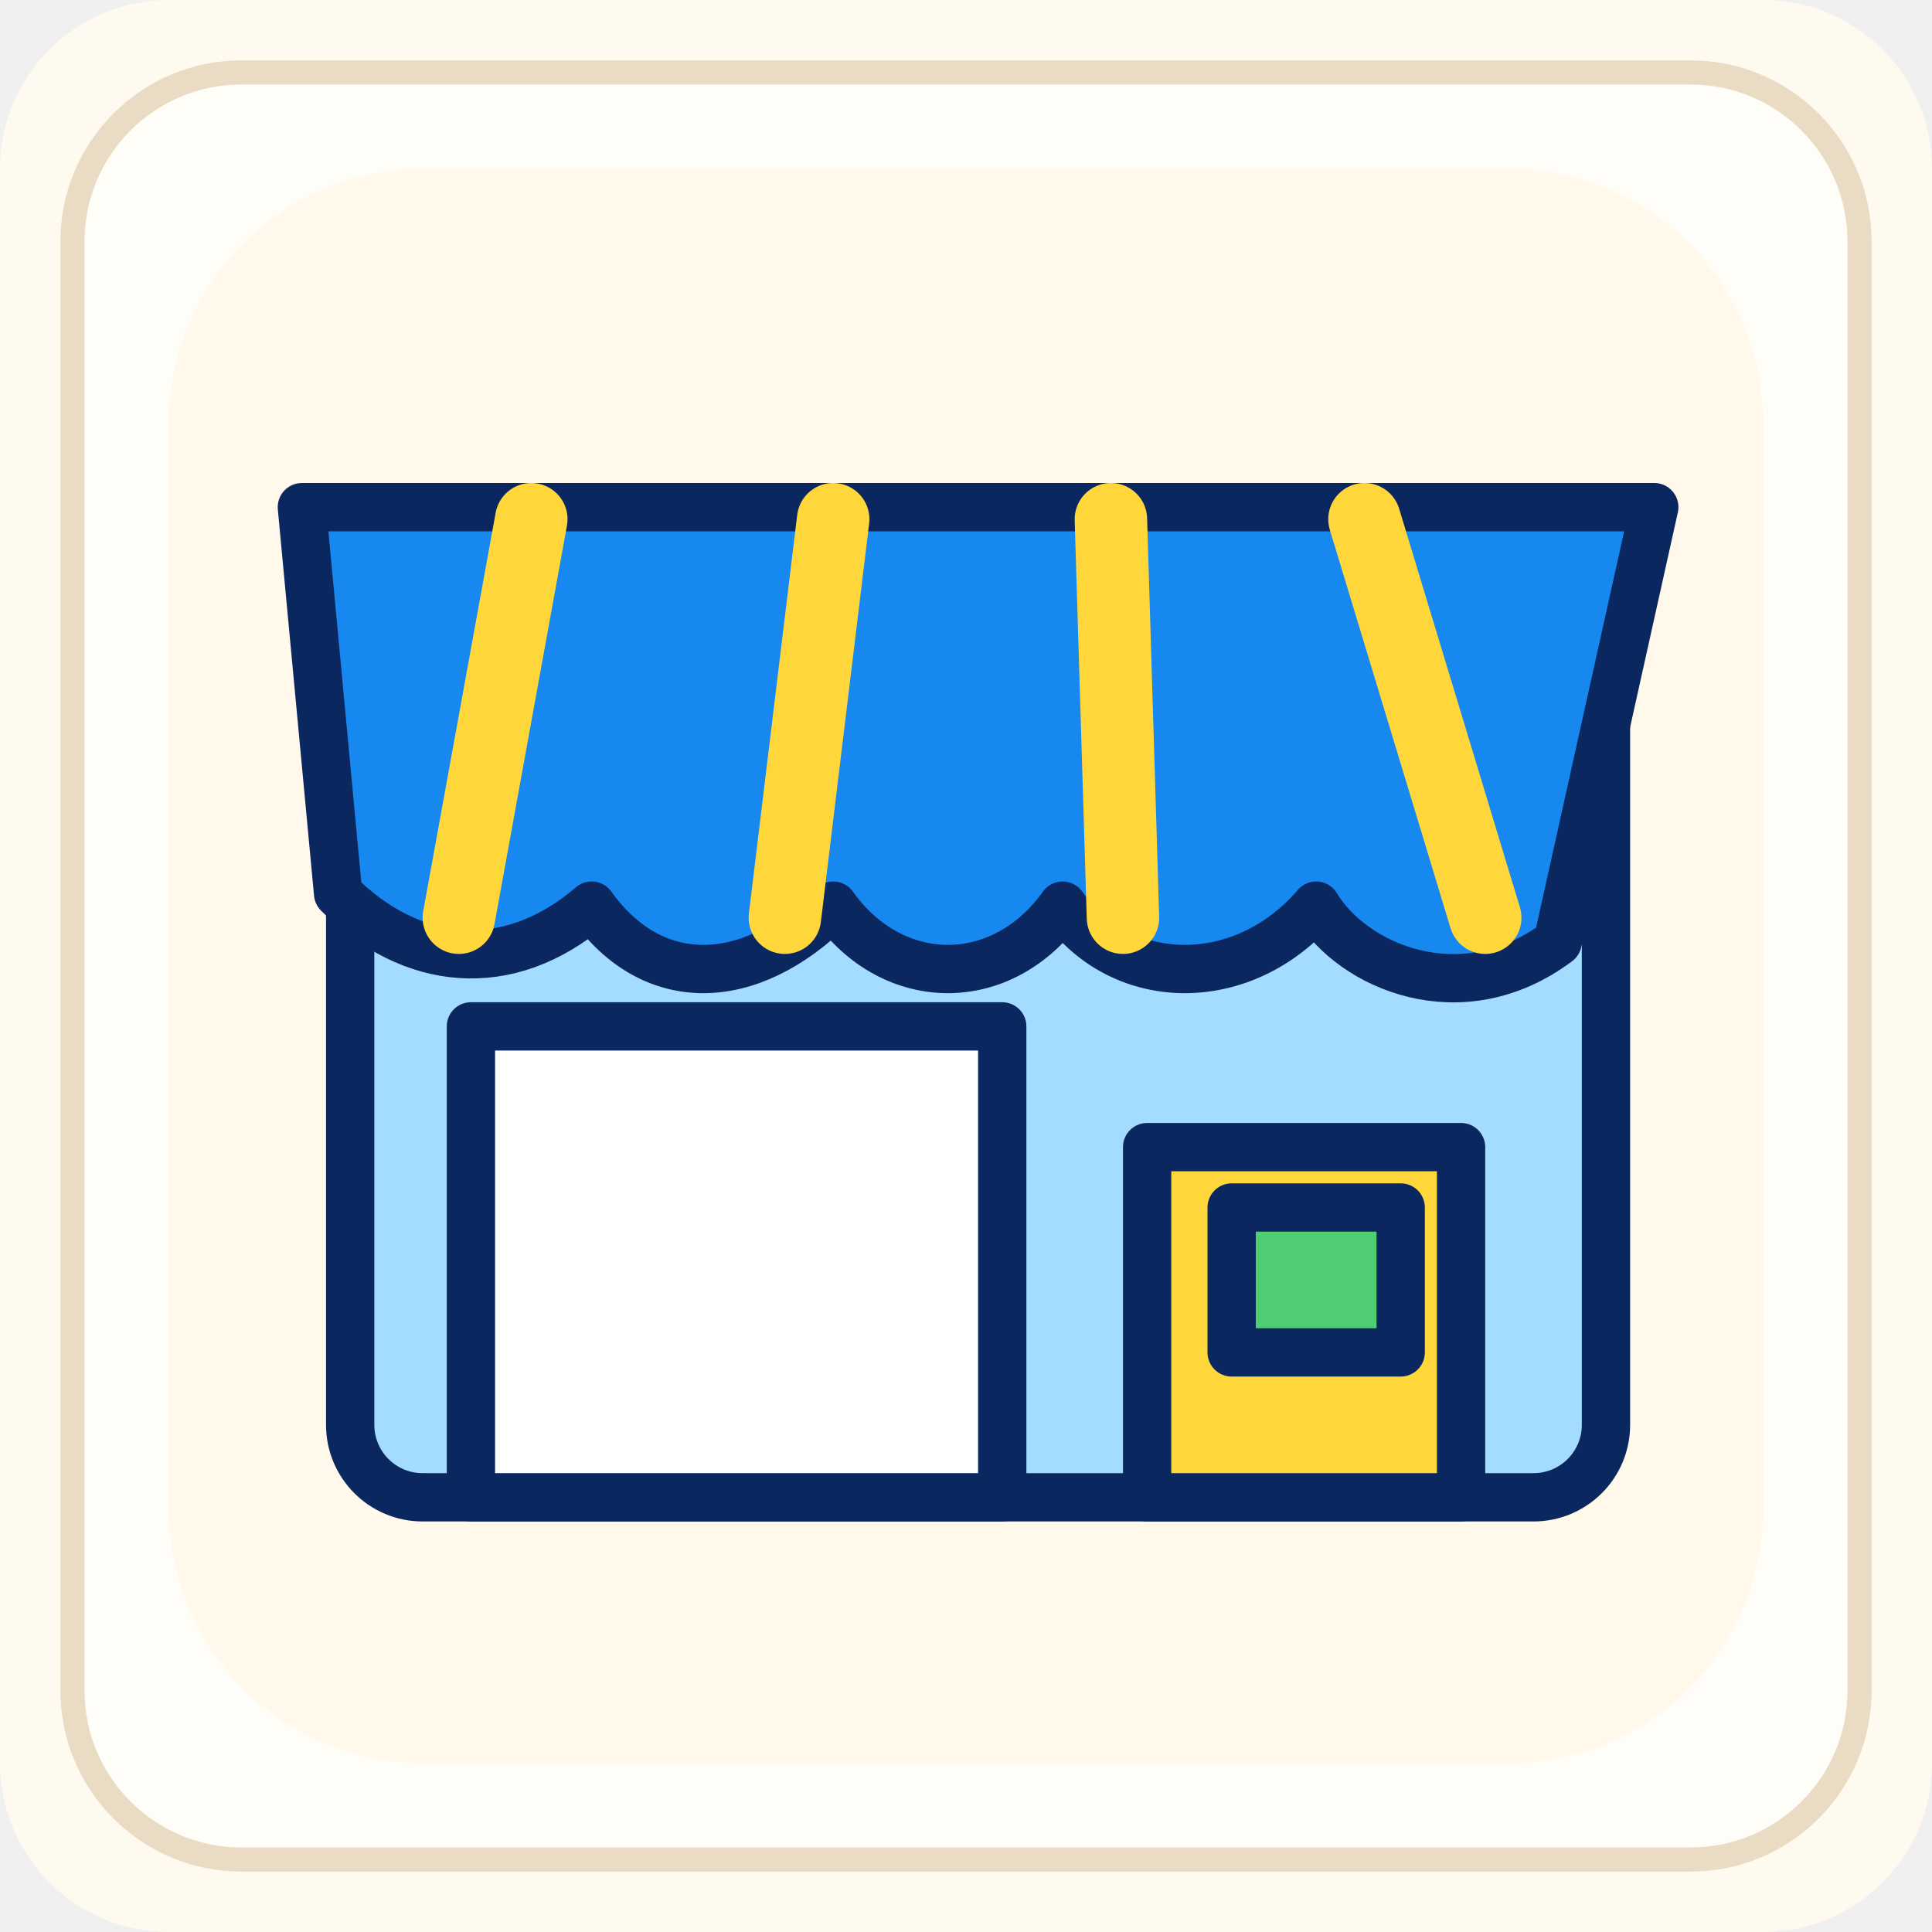
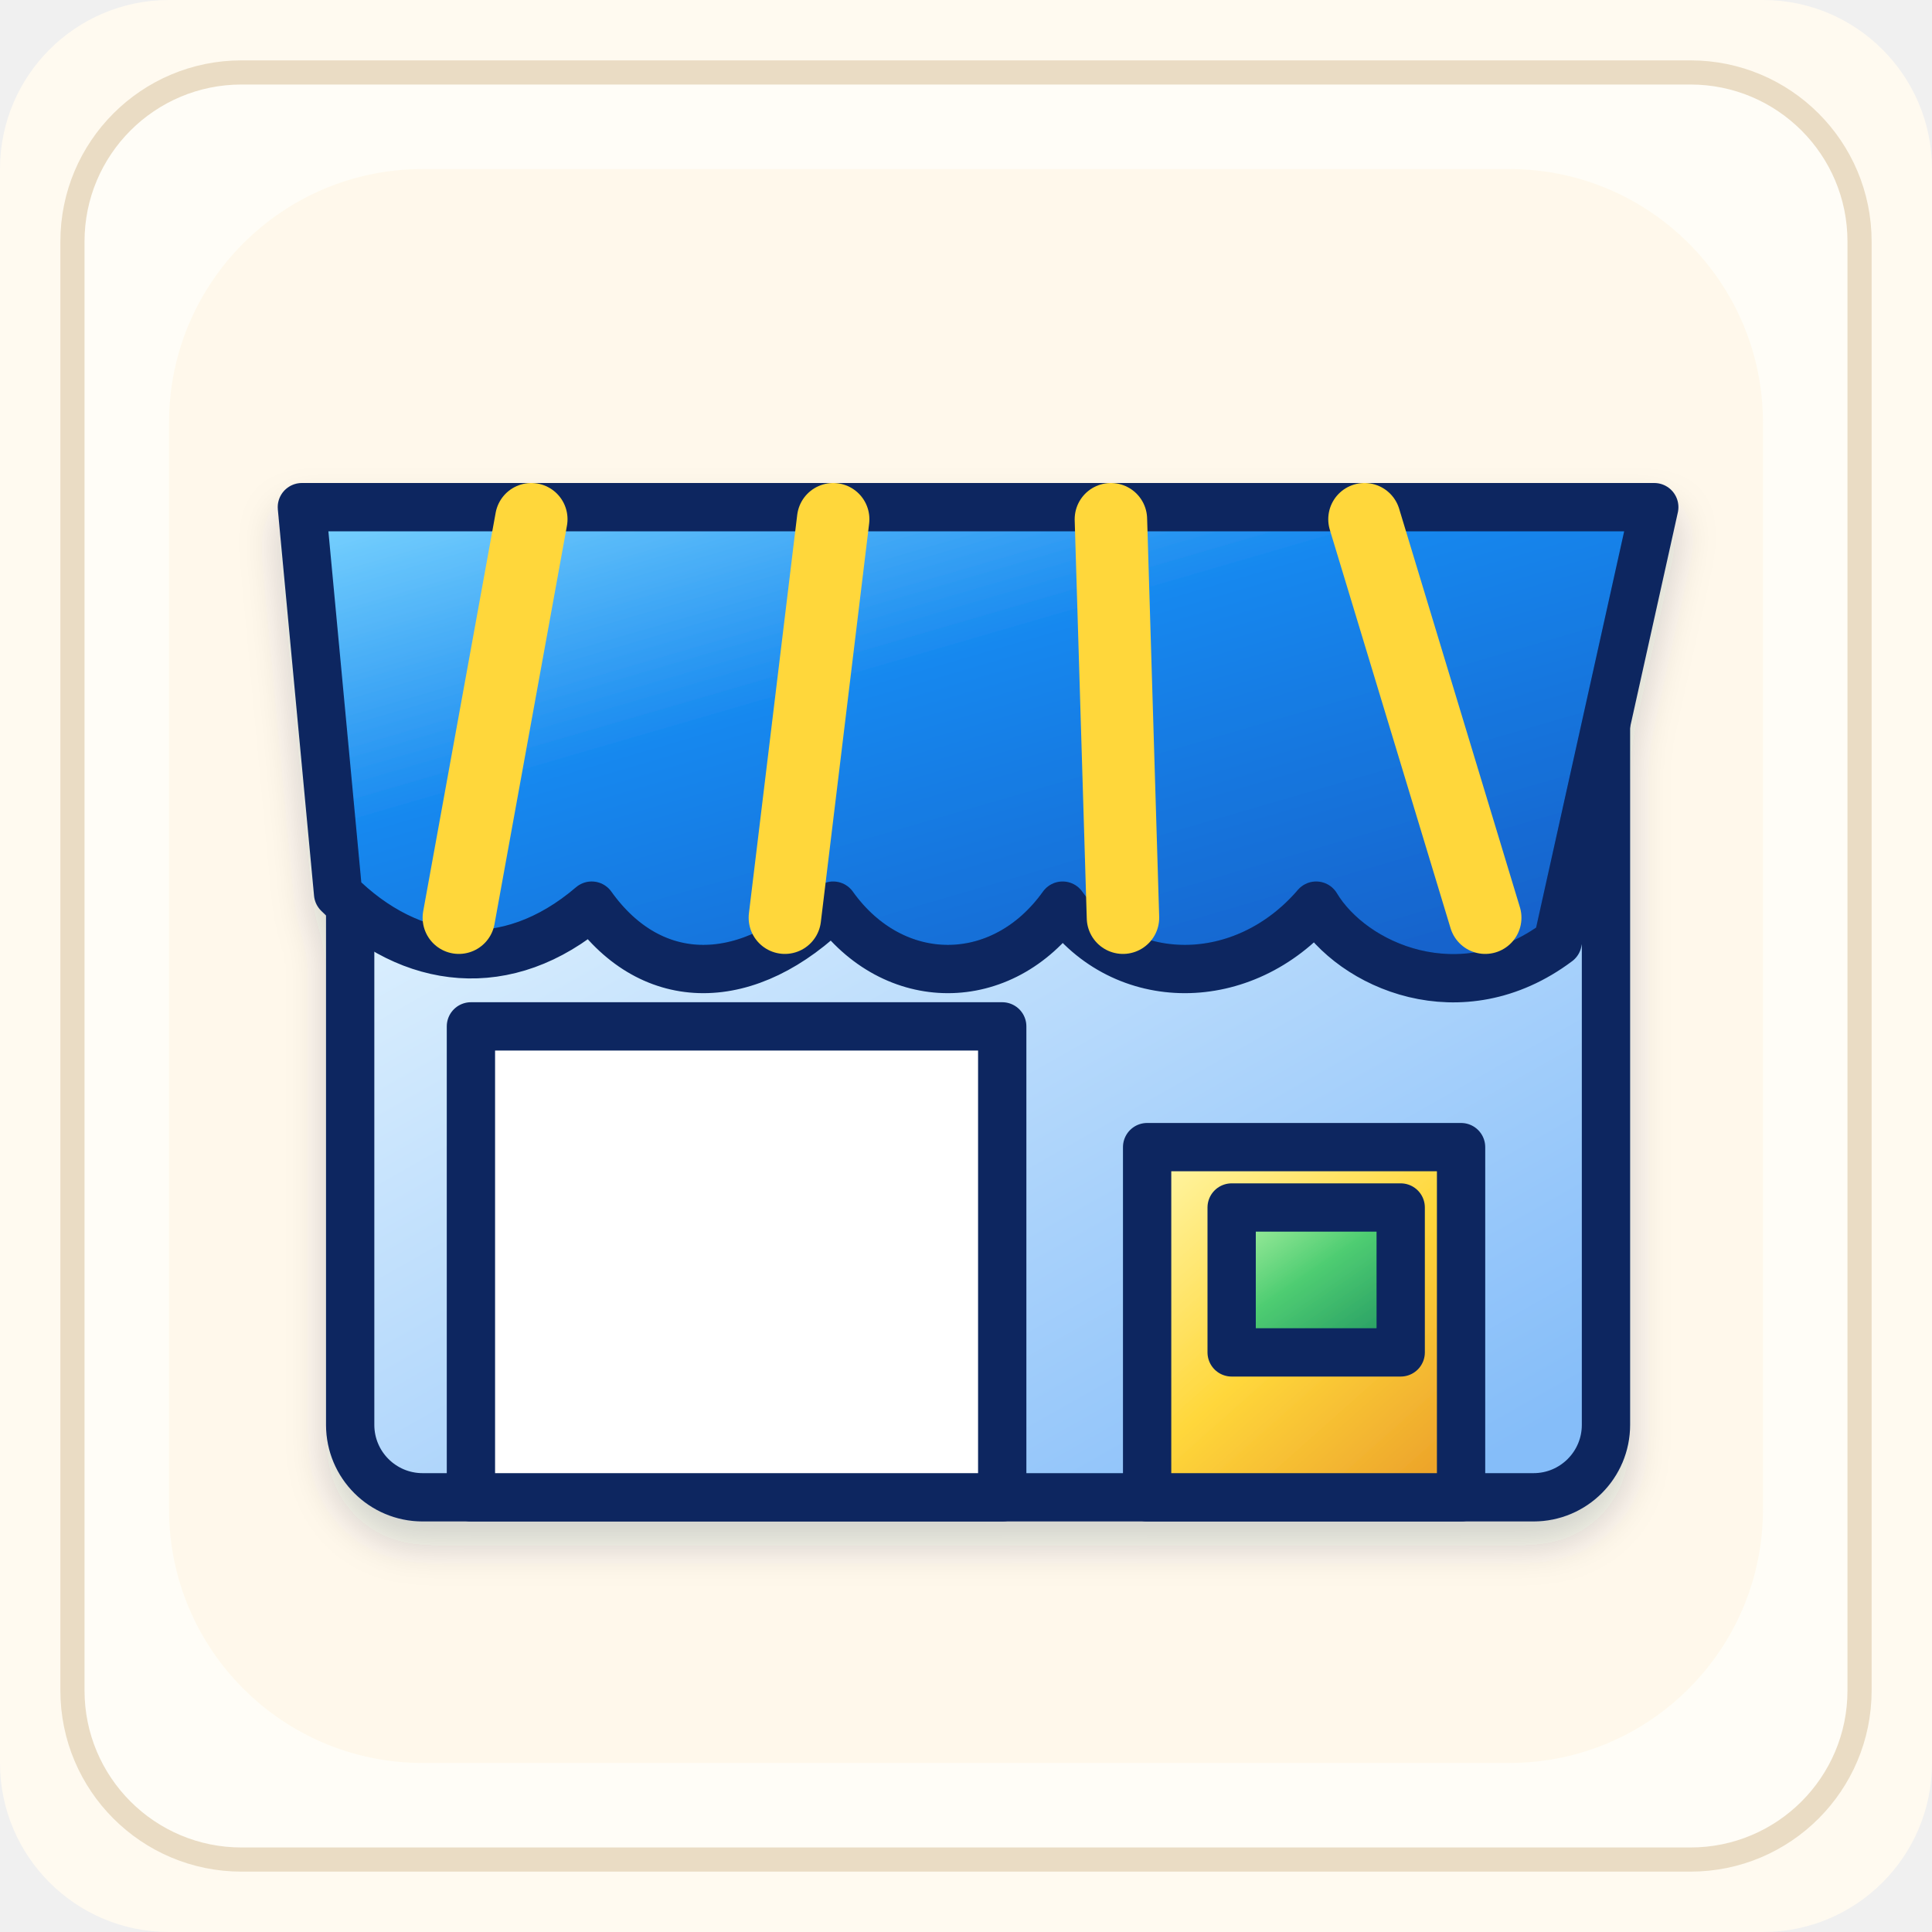
<svg xmlns="http://www.w3.org/2000/svg" width="160" height="160" viewBox="0 0 160 160" aria-hidden="true">
+   <defs>
+     <linearGradient id="gBlue" x1="0" y1="0" x2="0.85" y2="1">
+       <stop offset="0" stop-color="#7ED6FF" />
+       <stop offset=".42" stop-color="#1688EF" />
+       <stop offset="1" stop-color="#1460C9" />
+     </linearGradient>
+     <linearGradient id="gSky" x1="0" y1="0" x2="0.85" y2="1">
+       <stop offset="0" stop-color="#F0FBFF" />
+       <stop offset="1" stop-color="#85BDF9" />
+     </linearGradient>
+     <linearGradient id="gCyan" x1="0" y1="0" x2=".8" y2="1">
+       <stop offset="0" stop-color="#BCF3FF" />
+       <stop offset=".6" stop-color="#59CCFC" />
+       <stop offset="1" stop-color="#2195DD" />
+     </linearGradient>
+     <linearGradient id="gYellow" x1="0" y1="0" x2=".8" y2="1">
+       <stop offset="0" stop-color="#FFF8AD" />
+       <stop offset=".55" stop-color="#FFD73B" />
+       <stop offset="1" stop-color="#EDA52B" />
+     </linearGradient>
+     <linearGradient id="gOrange" x1="0" y1="0" x2=".8" y2="1">
+       <stop offset="0" stop-color="#FFDE74" />
+       <stop offset="1" stop-color="#FA8520" />
+     </linearGradient>
+     <linearGradient id="gGreen" x1="0" y1="0" x2=".8" y2="1">
+       <stop offset="0" stop-color="#B4F5A8" />
+       <stop offset=".5" stop-color="#4FCD72" />
+       <stop offset="1" stop-color="#259B63" />
+     </linearGradient>
+     <linearGradient id="gRed" x1="0" y1="0" x2=".8" y2="1">
+       <stop offset="0" stop-color="#FFA085" />
+       <stop offset="1" stop-color="#E64252" />
+     </linearGradient>
+     <filter id="softShadow" x="-20%" y="-20%" width="140%" height="150%">
+       <feDropShadow dx="0" dy="2" stdDeviation="1.6" flood-color="#142C50" flood-opacity=".18" />
+     </filter>
+   </defs>
  <rect width="160" height="160" rx="14" fill="#FFFAF0" />
  <rect x="6" y="6" width="148" height="148" rx="14" fill="#FFFDF7" stroke="#EADCC4" stroke-width="2" />
  <rect x="14" y="14" width="132" height="132" rx="21" fill="#FFF7E5" opacity=".7" />
-   <g stroke="#0B2760" stroke-width="4" stroke-linejoin="round" stroke-linecap="round">
-     <rect x="29" y="54" width="104" height="70" rx="6" fill="#A4DCFF" />
+   <g filter="url(#softShadow)" stroke="#0B2760" stroke-width="4" stroke-linejoin="round" stroke-linecap="round">
+     <rect x="29" y="54" width="104" height="70" rx="6" fill="url(#gSky)" />
    <rect x="39" y="85" width="44" height="39" fill="#FFFFFF" />
-     <rect x="95" y="95" width="26" height="29" fill="#FFD73B" />
-     <path d="M25 42h112l-8 36c-8 6-17 2-20-3-6 7-16 7-21 0-5 7-14 7-19 0-7 7-15 7-20 0-7 6-15 5-21-1Z" fill="#1688EF" />
+     <rect x="95" y="95" width="26" height="29" fill="url(#gYellow)" />
+     <path d="M25 42h112l-8 36c-8 6-17 2-20-3-6 7-16 7-21 0-5 7-14 7-19 0-7 7-15 7-20 0-7 6-15 5-21-1Z" fill="url(#gBlue)" />
    <path d="M44 43 38 76M69 43 65 76M92 43l1 33m20-33 10 33" fill="none" stroke="#FFD73B" stroke-width="6" />
-     <rect x="102" y="100" width="14" height="12" fill="#4FCD72" />
+     <rect x="102" y="100" width="14" height="12" fill="url(#gGreen)" />
  </g>
</svg>
